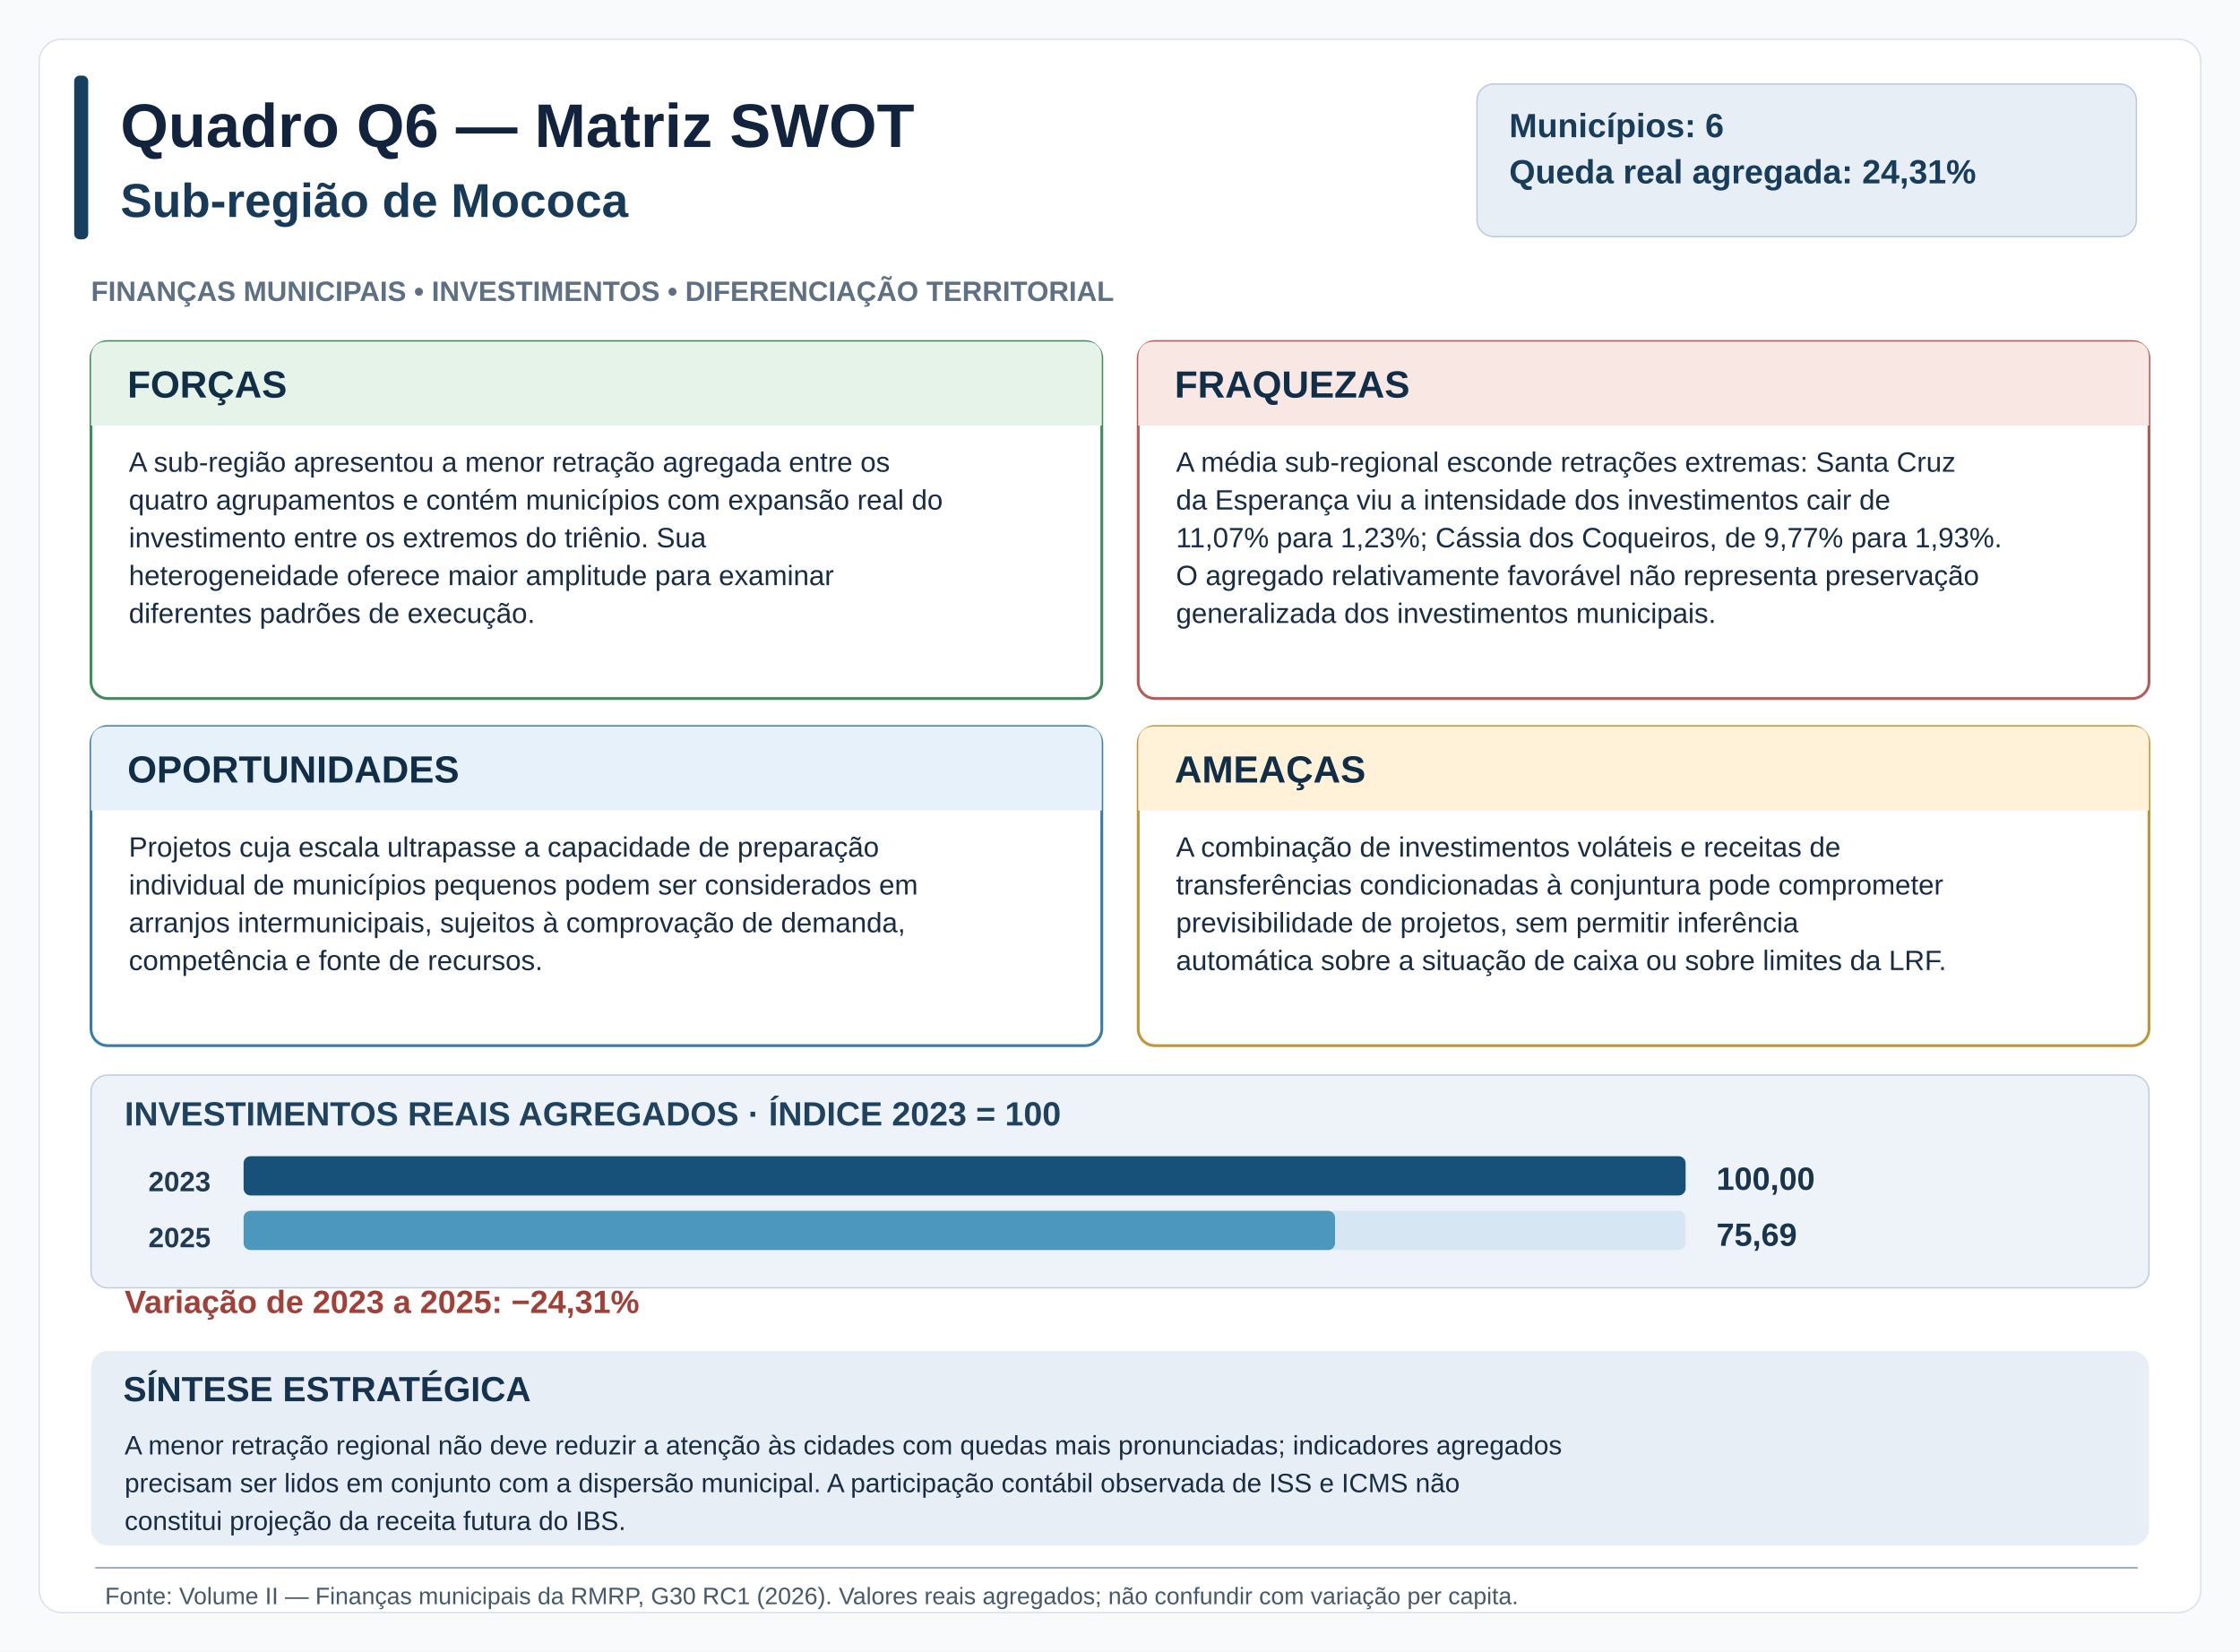
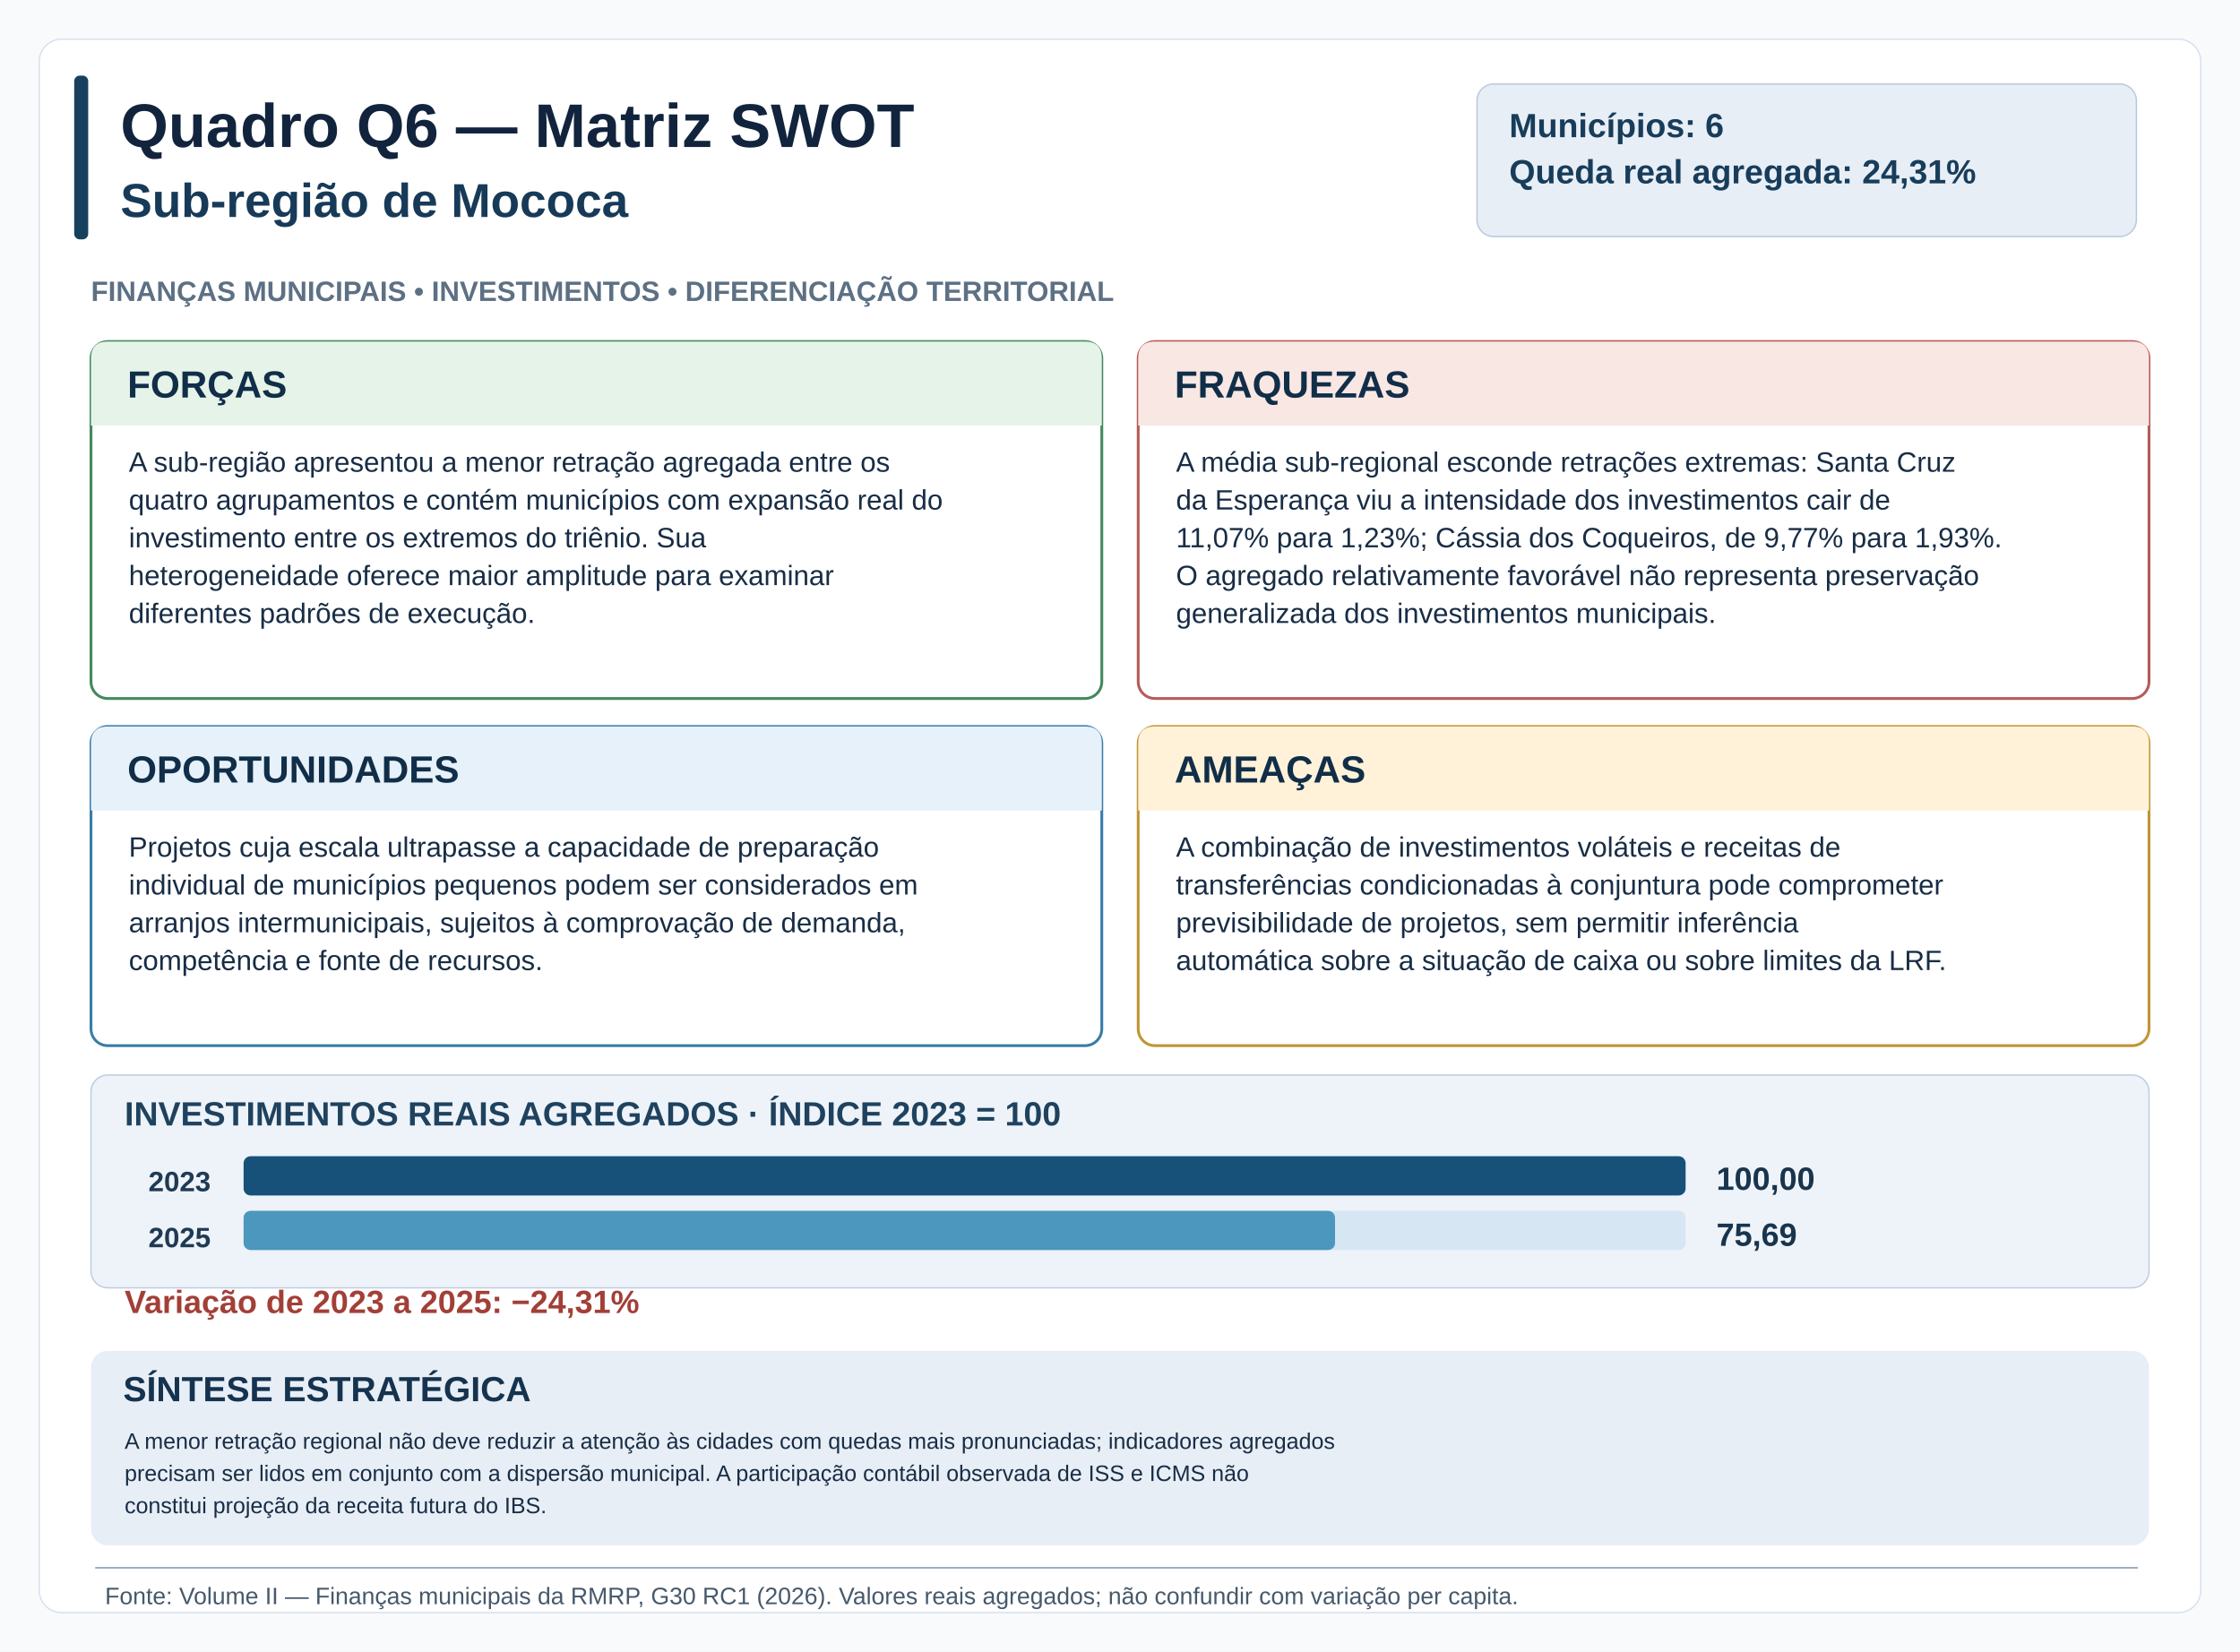
<svg xmlns="http://www.w3.org/2000/svg" width="1600" height="1180" viewBox="0 0 1600 1180" role="img" aria-label="Quadro Q6, matriz SWOT da sub-região de Mococa, quatro quadrantes, síntese estratégica e gráfico do índice real de investimentos">
  <rect width="1600" height="1180" fill="#f8fafc" />
  <rect x="28" y="28" width="1544" height="1124" rx="16" fill="#ffffff" stroke="#d8e1ec" />
  <rect x="53" y="54" width="10" height="117" rx="4" fill="#16405e" />
  <text x="86" y="105" fill="#12243d" font-family="Arial,Helvetica,sans-serif" font-size="44" font-weight="700" text-anchor="start">Quadro Q6 — Matriz SWOT</text>
  <text x="86" y="155" fill="#173a58" font-family="Arial,Helvetica,sans-serif" font-size="34" font-weight="600" text-anchor="start">Sub-região de Mococa</text>
  <rect x="1055" y="60" width="471" height="109" rx="12" fill="#e7eef6" stroke="#bbcadc" />
  <text x="1078" y="98" fill="#183d5b" font-family="Arial,Helvetica,sans-serif" font-size="24" font-weight="700" text-anchor="start">Municípios: 6</text>
  <text x="1078" y="131" fill="#183d5b" font-family="Arial,Helvetica,sans-serif" font-size="24" font-weight="700" text-anchor="start">Queda real agregada: 24,31%</text>
  <text x="65" y="215" fill="#5d7084" font-family="Arial,Helvetica,sans-serif" font-size="20" font-weight="600" text-anchor="start">FINANÇAS MUNICIPAIS • INVESTIMENTOS • DIFERENCIAÇÃO TERRITORIAL</text>
  <rect x="65" y="244" width="722" height="255" rx="12" fill="#fff" stroke="#43895e" stroke-width="2" />
  <path d="M 77 244 h 698 q 12 0 12 12 v 48 h -722 v -48 q 0 -12 12 -12" fill="#e6f3e8" />
  <text x="91" y="284" fill="#112e48" font-family="Arial,Helvetica,sans-serif" font-size="27" font-weight="700" text-anchor="start">FORÇAS</text>
  <text x="92" y="337" fill="#182d45" font-family="Arial,Helvetica,sans-serif" font-size="20" font-weight="400" text-anchor="start">A sub-região apresentou a menor retração agregada entre os</text>
  <text x="92" y="364" fill="#182d45" font-family="Arial,Helvetica,sans-serif" font-size="20" font-weight="400" text-anchor="start">quatro agrupamentos e contém municípios com expansão real do</text>
  <text x="92" y="391" fill="#182d45" font-family="Arial,Helvetica,sans-serif" font-size="20" font-weight="400" text-anchor="start">investimento entre os extremos do triênio. Sua</text>
  <text x="92" y="418" fill="#182d45" font-family="Arial,Helvetica,sans-serif" font-size="20" font-weight="400" text-anchor="start">heterogeneidade oferece maior amplitude para examinar</text>
  <text x="92" y="445" fill="#182d45" font-family="Arial,Helvetica,sans-serif" font-size="20" font-weight="400" text-anchor="start">diferentes padrões de execução.</text>
  <rect x="813" y="244" width="722" height="255" rx="12" fill="#fff" stroke="#b65b58" stroke-width="2" />
  <path d="M 825 244 h 698 q 12 0 12 12 v 48 h -722 v -48 q 0 -12 12 -12" fill="#f9e7e4" />
  <text x="839" y="284" fill="#112e48" font-family="Arial,Helvetica,sans-serif" font-size="27" font-weight="700" text-anchor="start">FRAQUEZAS</text>
  <text x="840" y="337" fill="#182d45" font-family="Arial,Helvetica,sans-serif" font-size="20" font-weight="400" text-anchor="start">A média sub-regional esconde retrações extremas: Santa Cruz</text>
  <text x="840" y="364" fill="#182d45" font-family="Arial,Helvetica,sans-serif" font-size="20" font-weight="400" text-anchor="start">da Esperança viu a intensidade dos investimentos cair de</text>
  <text x="840" y="391" fill="#182d45" font-family="Arial,Helvetica,sans-serif" font-size="20" font-weight="400" text-anchor="start">11,07% para 1,23%; Cássia dos Coqueiros, de 9,77% para 1,93%.</text>
  <text x="840" y="418" fill="#182d45" font-family="Arial,Helvetica,sans-serif" font-size="20" font-weight="400" text-anchor="start">O agregado relativamente favorável não representa preservação</text>
  <text x="840" y="445" fill="#182d45" font-family="Arial,Helvetica,sans-serif" font-size="20" font-weight="400" text-anchor="start">generalizada dos investimentos municipais.</text>
  <rect x="65" y="519" width="722" height="228" rx="12" fill="#fff" stroke="#3a7ca8" stroke-width="2" />
  <path d="M 77 519 h 698 q 12 0 12 12 v 48 h -722 v -48 q 0 -12 12 -12" fill="#e6f1fa" />
  <text x="91" y="559" fill="#112e48" font-family="Arial,Helvetica,sans-serif" font-size="27" font-weight="700" text-anchor="start">OPORTUNIDADES</text>
  <text x="92" y="612" fill="#182d45" font-family="Arial,Helvetica,sans-serif" font-size="20" font-weight="400" text-anchor="start">Projetos cuja escala ultrapasse a capacidade de preparação</text>
  <text x="92" y="639" fill="#182d45" font-family="Arial,Helvetica,sans-serif" font-size="20" font-weight="400" text-anchor="start">individual de municípios pequenos podem ser considerados em</text>
  <text x="92" y="666" fill="#182d45" font-family="Arial,Helvetica,sans-serif" font-size="20" font-weight="400" text-anchor="start">arranjos intermunicipais, sujeitos à comprovação de demanda,</text>
  <text x="92" y="693" fill="#182d45" font-family="Arial,Helvetica,sans-serif" font-size="20" font-weight="400" text-anchor="start">competência e fonte de recursos.</text>
  <rect x="813" y="519" width="722" height="228" rx="12" fill="#fff" stroke="#c19534" stroke-width="2" />
  <path d="M 825 519 h 698 q 12 0 12 12 v 48 h -722 v -48 q 0 -12 12 -12" fill="#fff2d9" />
  <text x="839" y="559" fill="#112e48" font-family="Arial,Helvetica,sans-serif" font-size="27" font-weight="700" text-anchor="start">AMEAÇAS</text>
  <text x="840" y="612" fill="#182d45" font-family="Arial,Helvetica,sans-serif" font-size="20" font-weight="400" text-anchor="start">A combinação de investimentos voláteis e receitas de</text>
  <text x="840" y="639" fill="#182d45" font-family="Arial,Helvetica,sans-serif" font-size="20" font-weight="400" text-anchor="start">transferências condicionadas à conjuntura pode comprometer</text>
  <text x="840" y="666" fill="#182d45" font-family="Arial,Helvetica,sans-serif" font-size="20" font-weight="400" text-anchor="start">previsibilidade de projetos, sem permitir inferência</text>
  <text x="840" y="693" fill="#182d45" font-family="Arial,Helvetica,sans-serif" font-size="20" font-weight="400" text-anchor="start">automática sobre a situação de caixa ou sobre limites da LRF.</text>
  <rect x="65" y="768" width="1470" height="152" rx="12" fill="#edf3f9" stroke="#bfcde0" />
  <text x="89" y="804" fill="#1f425e" font-family="Arial,Helvetica,sans-serif" font-size="24" font-weight="700" text-anchor="start">INVESTIMENTOS REAIS AGREGADOS · ÍNDICE 2023 = 100</text>
  <text x="106" y="851" fill="#203a54" font-family="Arial,Helvetica,sans-serif" font-size="20" font-weight="600" text-anchor="start">2023</text>
  <rect x="174" y="826" width="1030" height="28" rx="5" fill="#d7e6f3" />
  <rect x="174" y="826" width="1030" height="28" rx="5" fill="#17517a" />
  <text x="1226" y="850" fill="#19344d" font-family="Arial,Helvetica,sans-serif" font-size="23" font-weight="700" text-anchor="start">100,00</text>
  <text x="106" y="891" fill="#203a54" font-family="Arial,Helvetica,sans-serif" font-size="20" font-weight="600" text-anchor="start">2025</text>
  <rect x="174" y="865" width="1030" height="28" rx="5" fill="#d7e6f3" />
  <rect x="174" y="865" width="779.6" height="28" rx="5" fill="#4b97bd" />
  <text x="1226" y="890" fill="#19344d" font-family="Arial,Helvetica,sans-serif" font-size="23" font-weight="700" text-anchor="start">75,69</text>
  <text x="89" y="938" fill="#a23f37" font-family="Arial,Helvetica,sans-serif" font-size="23" font-weight="700" text-anchor="start">Variação de 2023 a 2025: −24,31%</text>
  <rect x="65" y="965" width="1470" height="139" rx="12" fill="#e8eef6" />
  <text x="88" y="1001" fill="#15334f" font-family="Arial,Helvetica,sans-serif" font-size="25" font-weight="700" text-anchor="start">SÍNTESE ESTRATÉGICA</text>
-   <text x="89" y="1039" fill="#182d45" font-family="Arial,Helvetica,sans-serif" font-size="19" font-weight="400" text-anchor="start">A menor retração regional não deve reduzir a atenção às cidades com quedas mais pronunciadas; indicadores agregados</text>
-   <text x="89" y="1066" fill="#182d45" font-family="Arial,Helvetica,sans-serif" font-size="19" font-weight="400" text-anchor="start">precisam ser lidos em conjunto com a dispersão municipal. A participação contábil observada de ISS e ICMS não</text>
-   <text x="89" y="1093" fill="#182d45" font-family="Arial,Helvetica,sans-serif" font-size="19" font-weight="400" text-anchor="start">constitui projeção da receita futura do IBS.</text>
+   <text x="89" y="1035" fill="#182d45" font-family="Arial,Helvetica,sans-serif" font-size="16" font-weight="400" text-anchor="start">A menor retração regional não deve reduzir a atenção às cidades com quedas mais pronunciadas; indicadores agregados</text>
+   <text x="89" y="1058" fill="#182d45" font-family="Arial,Helvetica,sans-serif" font-size="16" font-weight="400" text-anchor="start">precisam ser lidos em conjunto com a dispersão municipal. A participação contábil observada de ISS e ICMS não</text>
+   <text x="89" y="1081" fill="#182d45" font-family="Arial,Helvetica,sans-serif" font-size="16" font-weight="400" text-anchor="start">constitui projeção da receita futura do IBS.</text>
  <line x1="68" y1="1120" x2="1527" y2="1120" stroke="#8298af" />
  <text x="75" y="1146" fill="#46596b" font-family="Arial,Helvetica,sans-serif" font-size="17" font-weight="400" text-anchor="start">Fonte: Volume II — Finanças municipais da RMRP, G30 RC1 (2026). Valores reais agregados; não confundir com variação per capita.</text>
</svg>
